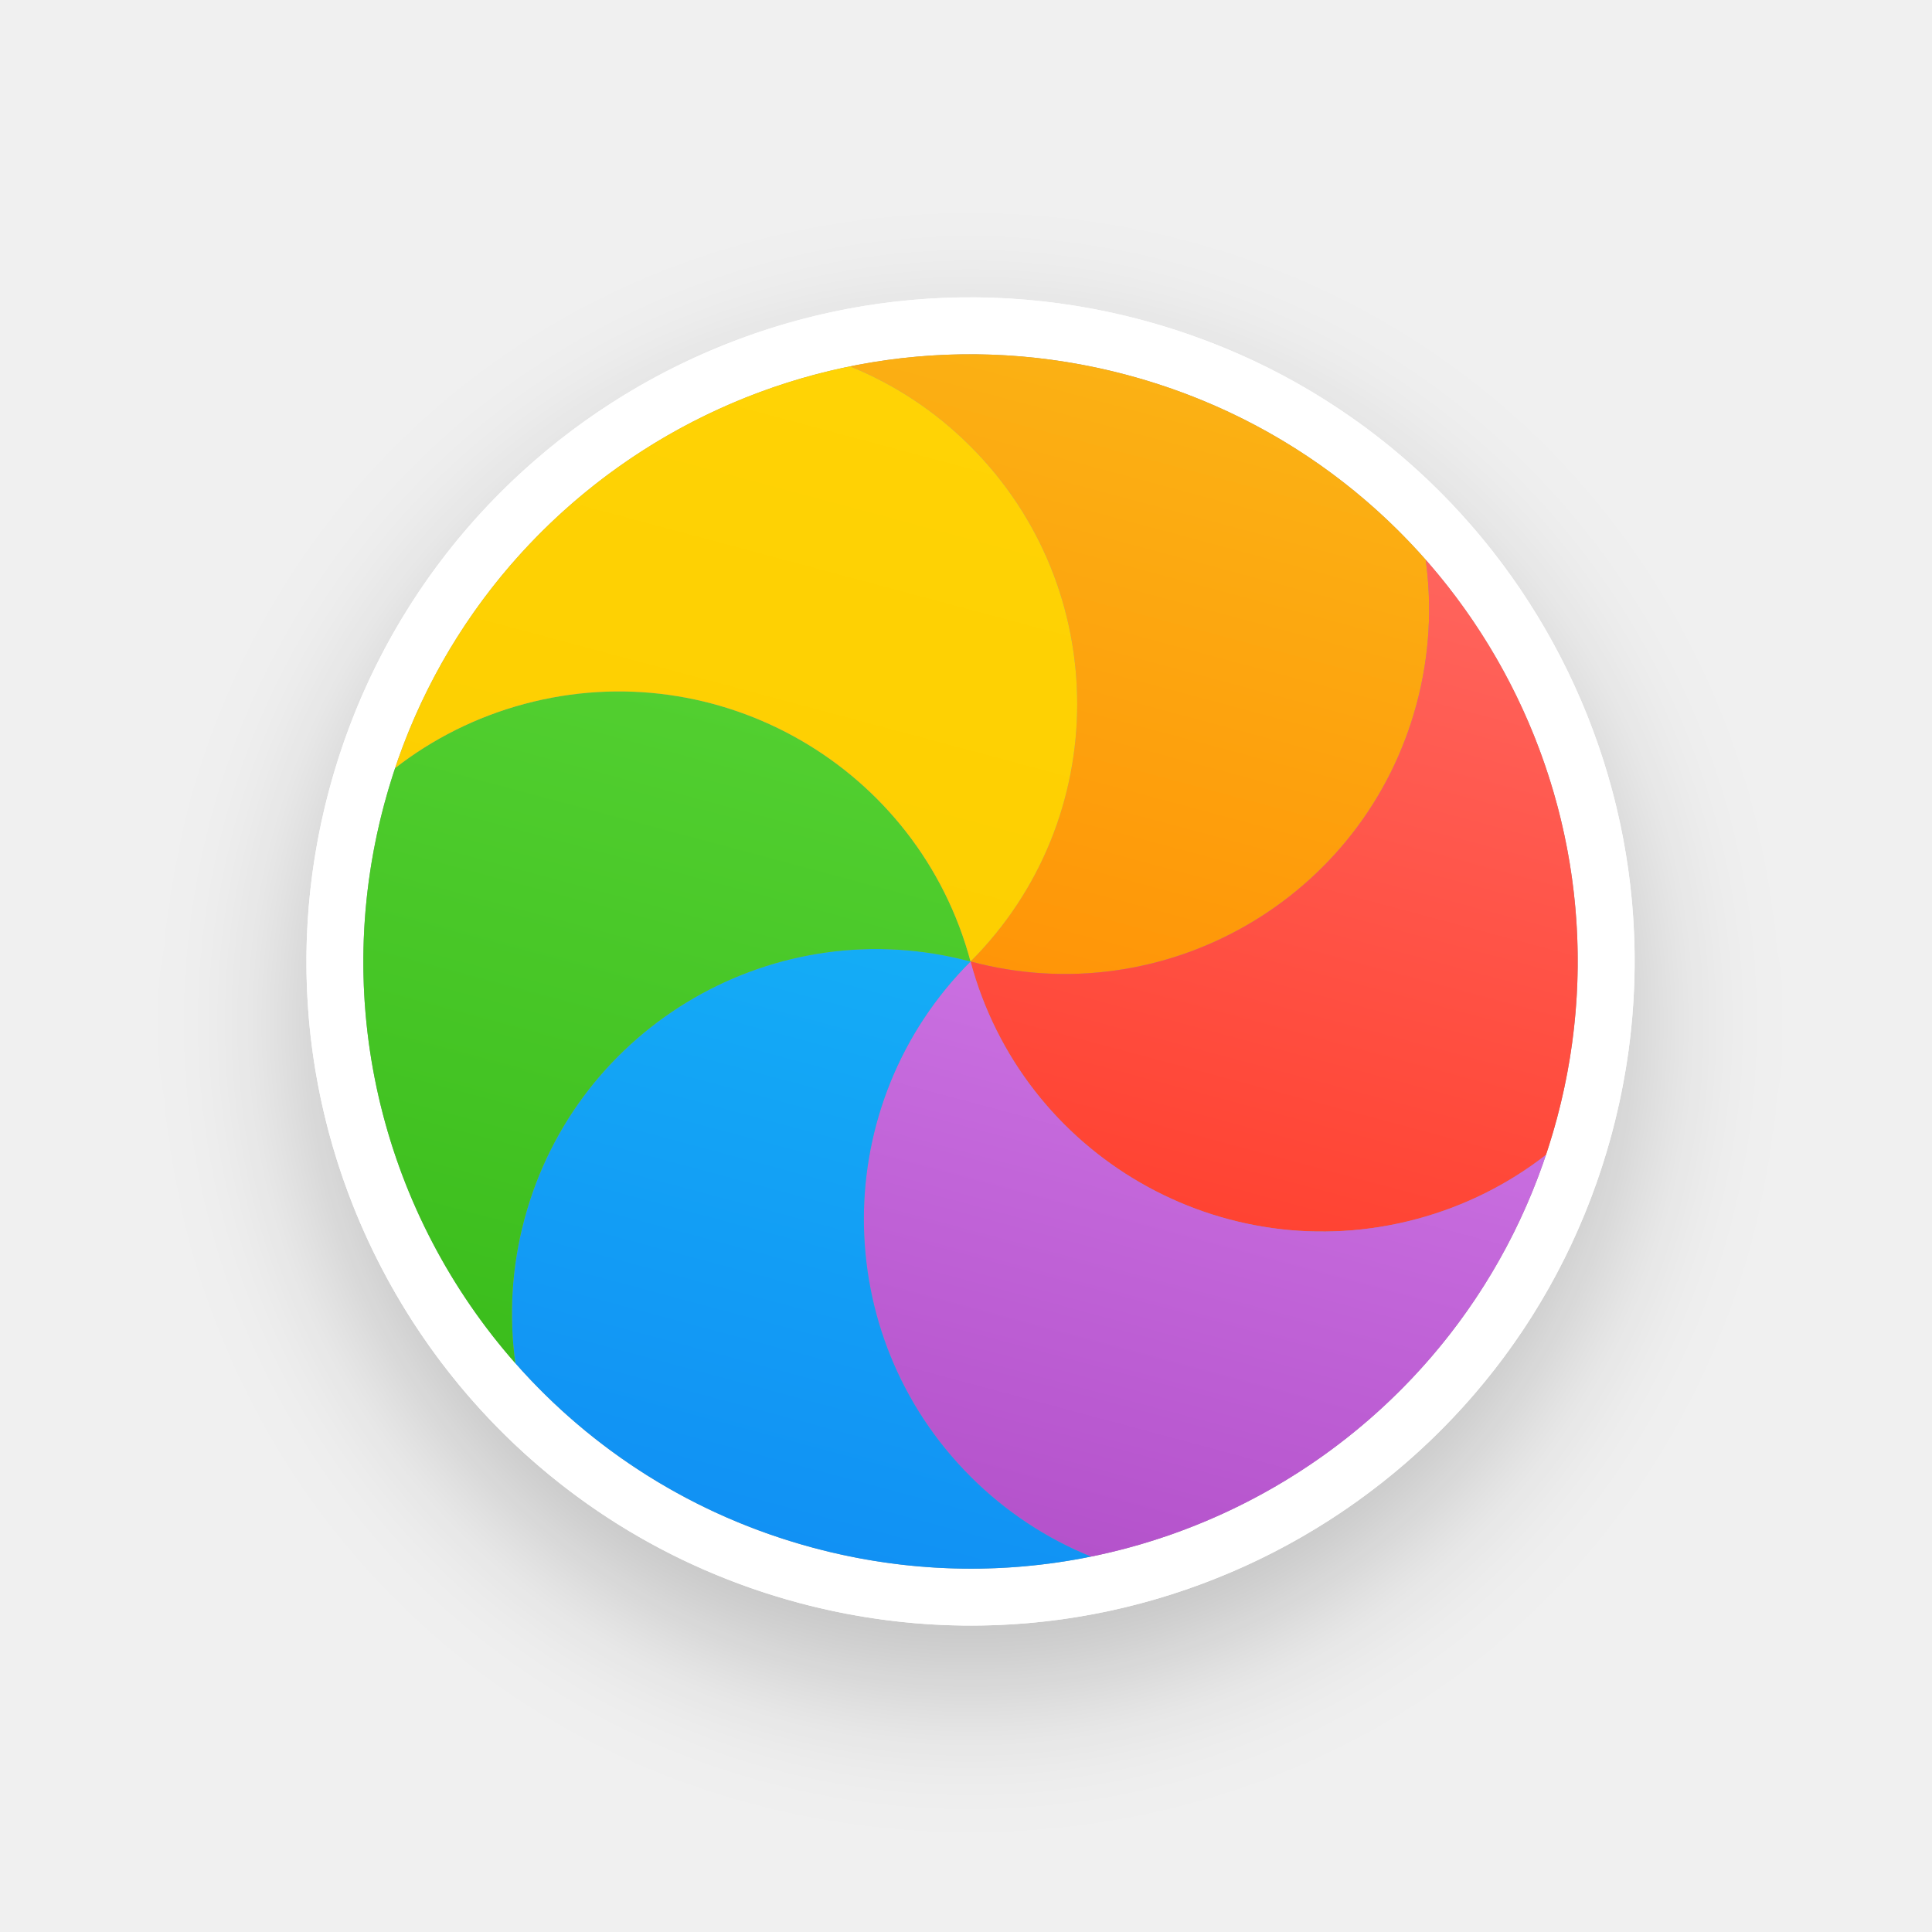
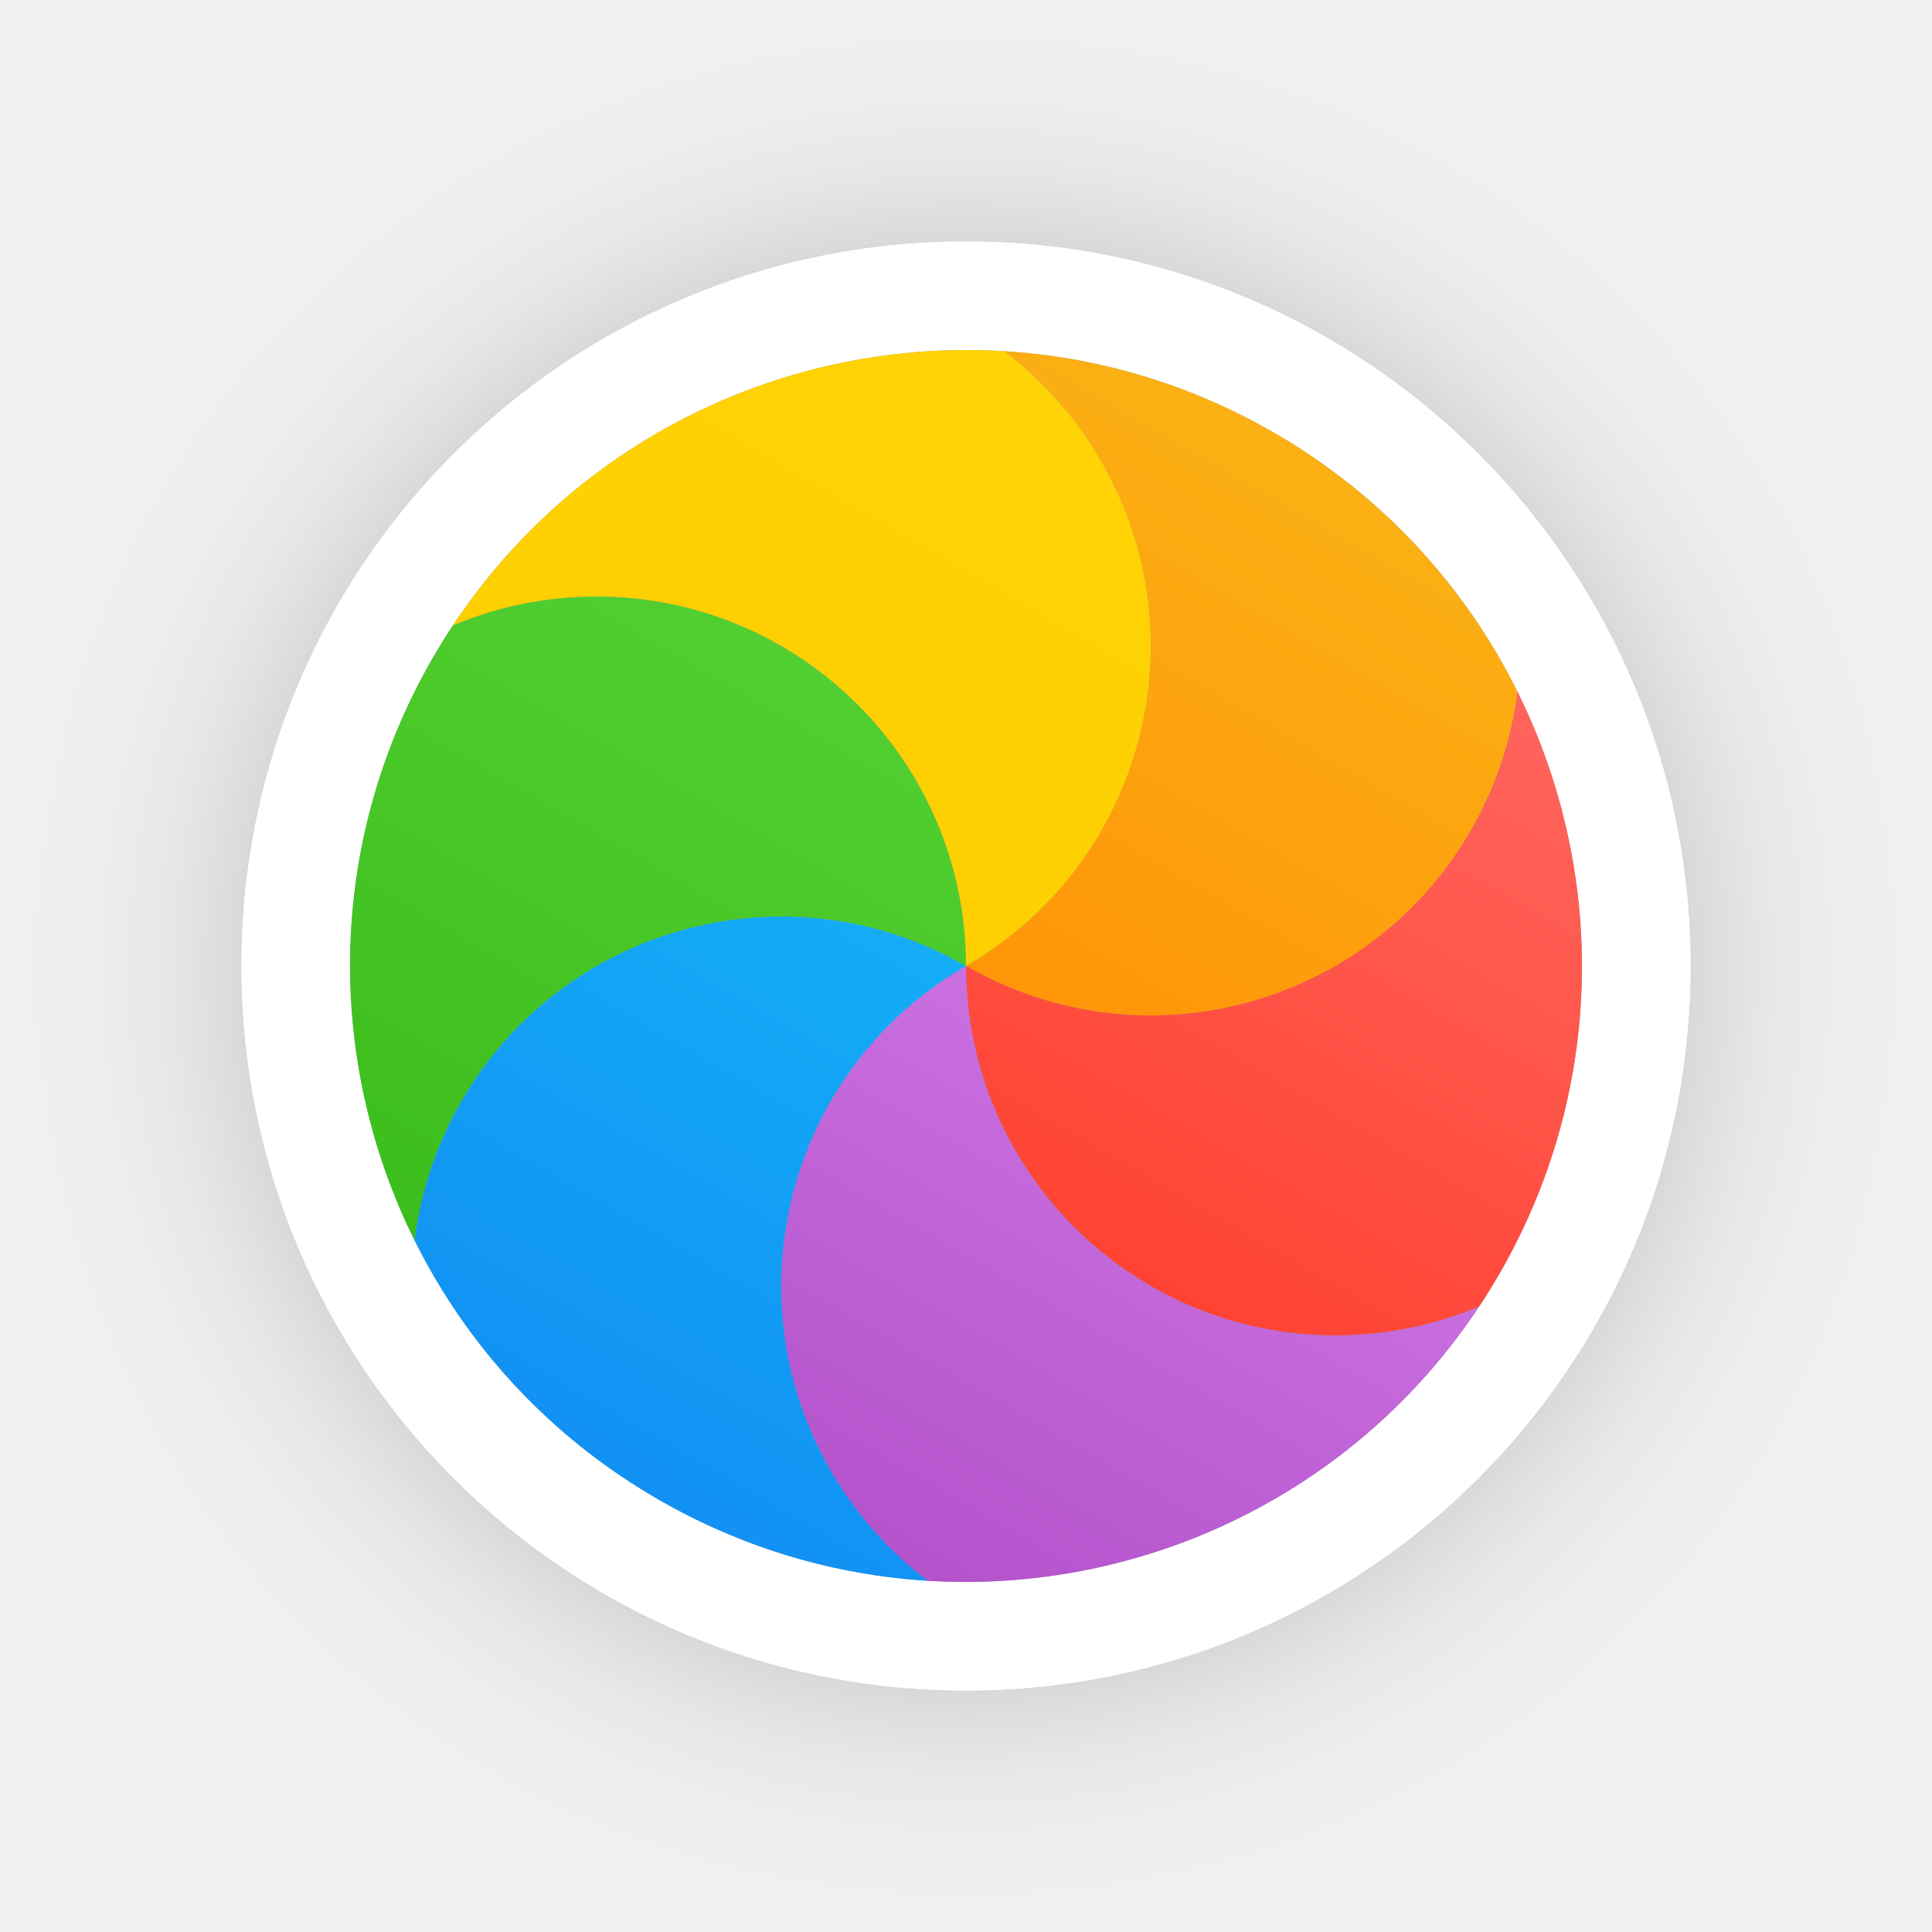
- <svg xmlns="http://www.w3.org/2000/svg" height="32" viewBox="0 0 32 32" width="32">
-   <filter id="a" color-interpolation-filters="sRGB" height="1.257" width="1.257" x="-.128" y="-.128">
-     <feGaussianBlur stdDeviation="1.177" />
+ <svg xmlns="http://www.w3.org/2000/svg" height="24" viewBox="0 0 24 24" width="24" version="1.1" id="svg2221">
+   <defs id="defs2225">
+     <filter style="color-interpolation-filters:sRGB" id="filter2849" x="-0.168" width="1.336" y="-0.168" height="1.336">
+       <feGaussianBlur stdDeviation="1.54" id="feGaussianBlur2851" />
+     </filter>
+   </defs>
+   <linearGradient id="a" gradientTransform="matrix(1.028313,0,0,0.9836115,-1.5249,0.32507)" gradientUnits="userSpaceOnUse" x1="17.871" x2="17.871" y1="7.669" y2="17.893">
+     <stop offset="0" stop-color="#fbb114" id="stop2152" />
+     <stop offset="1" stop-color="#ff9508" id="stop2154" />
+   </linearGradient>
+   <linearGradient id="b" gradientTransform="matrix(0.944652,0,0,1.070723,-1.5249,0.32507)" gradientUnits="userSpaceOnUse" x1="23.954" x2="23.954" y1="8.61" y2="19.256">
+     <stop offset="0" stop-color="#ff645d" id="stop2157" />
+     <stop offset="1" stop-color="#ff4332" id="stop2159" />
+   </linearGradient>
+   <linearGradient id="c" gradientTransform="matrix(1.103708,0,0,0.9164209,-1.5249,0.32507)" gradientUnits="userSpaceOnUse" x1="20.127" x2="20.127" y1="19.205" y2="29.033">
+     <stop offset="0" stop-color="#ca70e1" id="stop2162" />
+     <stop offset="1" stop-color="#b452cb" id="stop2164" />
+   </linearGradient>
+   <linearGradient id="d" gradientTransform="matrix(1.028313,0,0,0.9836116,-1.5249,0.32507)" gradientUnits="userSpaceOnUse" x1="16.36" x2="16.36" y1="17.893" y2="28.118">
+     <stop offset="0" stop-color="#14adf6" id="stop2167" />
+     <stop offset="1" stop-color="#1191f4" id="stop2169" />
+   </linearGradient>
+   <linearGradient id="e" gradientTransform="matrix(0.944652,0,0,1.070723,-1.5249,0.32507)" gradientUnits="userSpaceOnUse" x1="13.308" x2="13.308" y1="13.619" y2="24.265">
+     <stop offset="0" stop-color="#52cf30" id="stop2172" />
+     <stop offset="1" stop-color="#3bbd1c" id="stop2174" />
+   </linearGradient>
+   <linearGradient id="f" gradientTransform="matrix(1.103708,0,0,0.9164209,-1.5249,0.32507)" gradientUnits="userSpaceOnUse" x1="11.766" x2="11.766" y1="9.377" y2="19.205">
+     <stop offset="0" stop-color="#ffd305" id="stop2177" />
+     <stop offset="1" stop-color="#fdcf01" id="stop2179" />
+   </linearGradient>
+   <filter id="g" height="1.257" width="1.257" x="-0.128" y="-0.128" style="color-interpolation-filters:sRGB">
+     <feGaussianBlur stdDeviation="1.177" id="feGaussianBlur2182" />
  </filter>
-   <linearGradient id="b" gradientTransform="matrix(1.028313 0 0 .9836115 343.323 796.7172)" gradientUnits="userSpaceOnUse" x1="17.871" x2="17.871" y1="7.669" y2="17.893">
-     <stop offset="0" stop-color="#fbb114" />
-     <stop offset="1" stop-color="#ff9508" />
-   </linearGradient>
-   <linearGradient id="c" gradientTransform="matrix(.944652 0 0 1.070723 343.323 796.7172)" gradientUnits="userSpaceOnUse" x1="23.954" x2="23.954" y1="8.61" y2="19.256">
-     <stop offset="0" stop-color="#ff645d" />
-     <stop offset="1" stop-color="#ff4332" />
-   </linearGradient>
-   <linearGradient id="d" gradientTransform="matrix(1.103708 0 0 .9164209 343.323 796.7172)" gradientUnits="userSpaceOnUse" x1="20.127" x2="20.127" y1="19.205" y2="29.033">
-     <stop offset="0" stop-color="#ca70e1" />
-     <stop offset="1" stop-color="#b452cb" />
-   </linearGradient>
-   <linearGradient id="e" gradientTransform="matrix(1.028313 0 0 .9836116 343.323 796.7172)" gradientUnits="userSpaceOnUse" x1="16.36" x2="16.36" y1="17.893" y2="28.118">
-     <stop offset="0" stop-color="#14adf6" />
-     <stop offset="1" stop-color="#1191f4" />
-   </linearGradient>
-   <linearGradient id="f" gradientTransform="matrix(.944652 0 0 1.070723 343.323 796.7172)" gradientUnits="userSpaceOnUse" x1="13.308" x2="13.308" y1="13.619" y2="24.265">
-     <stop offset="0" stop-color="#52cf30" />
-     <stop offset="1" stop-color="#3bbd1c" />
-   </linearGradient>
-   <linearGradient id="g" gradientTransform="matrix(1.103708 0 0 .9164209 343.323 796.7172)" gradientUnits="userSpaceOnUse" x1="11.766" x2="11.766" y1="9.377" y2="19.205">
-     <stop offset="0" stop-color="#ffd305" />
-     <stop offset="1" stop-color="#fdcf01" />
-   </linearGradient>
-   <g transform="translate(0 -1020.362)">
-     <path d="m16.075 1026.3c-6.075 0-11 4.925-11 11s4.925 11 11 11 11-4.925 11-11-4.925-11-11-11z" filter="url(#a)" opacity=".2" />
-     <g fill-rule="evenodd" transform="matrix(.9656862 .2587548 -.2587548 .9656862 -121.7548 156.5219)">
-       <g fill="#fff">
-         <circle cx="360.923" cy="814.317" r="11" />
-         <path d="m367.005 805.15c.333.789.518 1.656.518 2.567 0 3.645-2.955 6.6-6.6 6.6 1.823-3.157.741-7.193-2.416-9.016-.789-.456-1.633-.73-2.484-.835 1.475-.735 3.139-1.149 4.9-1.149 2.249 0 4.34.675 6.082 1.833z" />
-         <path d="m371.902 815.002c-.516.683-1.175 1.276-1.963 1.731-3.157 1.823-7.193.741-9.016-2.416 3.645 0 6.6-2.955 6.6-6.6 0-.91-.184-1.778-.518-2.567 2.964 1.971 4.918 5.341 4.918 9.167 0 .23-.007.459-.021.685z" />
-         <path d="m365.823 824.168c-.851-.106-1.695-.38-2.484-.835-3.157-1.823-4.238-5.859-2.416-9.016 1.823 3.157 5.859 4.238 9.016 2.416.788-.455 1.447-1.048 1.963-1.731-.247 4.022-2.656 7.46-6.079 9.166z" />
-         <path d="m354.841 823.484c-.333-.789-.518-1.656-.518-2.567 0-3.645 2.955-6.6 6.6-6.6-1.823 3.157-.741 7.193 2.416 9.016.789.456 1.633.73 2.484.835-1.475.735-3.139 1.149-4.9 1.149-2.249 0-4.34-.675-6.082-1.833z" />
-         <path d="m349.944 813.632c.516-.683 1.175-1.276 1.963-1.731 3.157-1.823 7.193-.741 9.016 2.416-3.645 0-6.6 2.955-6.6 6.6 0 .91.184 1.778.518 2.567-2.964-1.971-4.918-5.341-4.918-9.167 0-.23.007-.459.021-.685z" />
-         <path d="m356.023 804.466c.851.106 1.695.38 2.484.835 3.157 1.823 4.238 5.859 2.416 9.016-1.823-3.157-5.859-4.238-9.016-2.416-.788.455-1.447 1.048-1.963 1.731.247-4.022 2.656-7.46 6.079-9.166z" />
-       </g>
-       <circle cx="360.923" cy="814.317" fill="#959595" r="10.057" />
-       <path d="m366.484 805.936c.305.721.473 1.514.473 2.347 0 3.333-2.702 6.034-6.034 6.034 1.666-2.886.677-6.577-2.209-8.243-.722-.417-1.493-.667-2.271-.764 1.349-.672 2.87-1.05 4.48-1.05 2.056 0 3.968.617 5.561 1.676z" fill="url(#b)" />
-       <path d="m370.961 814.944c-.472.624-1.074 1.166-1.795 1.582-2.886 1.666-6.577.677-8.243-2.209 3.333 0 6.034-2.702 6.034-6.034 0-.832-.169-1.625-.473-2.347 2.71 1.802 4.496 4.883 4.496 8.381 0 .21-.007.419-.019.626z" fill="url(#c)" />
-       <path d="m365.403 823.324c-.778-.097-1.55-.347-2.271-.764-2.886-1.666-3.875-5.357-2.209-8.243 1.666 2.886 5.357 3.875 8.243 2.209.72-.416 1.323-.958 1.795-1.582-.226 3.678-2.428 6.821-5.558 8.38z" fill="url(#d)" />
-       <path d="m355.362 822.698c-.305-.721-.473-1.514-.473-2.347 0-3.333 2.702-6.034 6.034-6.034-1.666 2.886-.677 6.577 2.209 8.243.722.417 1.493.667 2.271.764-1.349.672-2.87 1.05-4.48 1.05-2.056 0-3.968-.617-5.561-1.676z" fill="url(#e)" />
-       <path d="m350.885 813.691c.472-.624 1.074-1.166 1.795-1.582 2.886-1.666 6.577-.677 8.243 2.209-3.333 0-6.034 2.702-6.034 6.034 0 .832.169 1.625.473 2.347-2.71-1.802-4.496-4.883-4.496-8.381 0-.21.007-.419.019-.626z" fill="url(#f)" />
-       <path d="m356.443 805.31c.778.097 1.55.347 2.271.764 2.886 1.666 3.875 5.357 2.209 8.243-1.666-2.886-5.357-3.875-8.243-2.209-.72.416-1.323.958-1.795 1.582.226-3.678 2.428-6.821 5.558-8.38z" fill="url(#g)" />
+   <g transform="matrix(0.8181815,0,0,0.8181815,-283.3005,-654.2592)" style="opacity:0.2;fill:#000000;fill-opacity:1;fill-rule:evenodd;filter:url(#filter2849)" id="g2839">
+     <circle id="circle2825" r="11" cy="814.317" cx="360.923" style="fill:#000000;fill-opacity:1" />
+     <path id="path2827" d="m 367.005,805.15 c 0.333,0.789 0.518,1.656 0.518,2.567 0,3.645 -2.955,6.6 -6.6,6.6 1.823,-3.157 0.741,-7.193 -2.416,-9.016 -0.789,-0.456 -1.633,-0.73 -2.484,-0.835 1.475,-0.735 3.139,-1.149 4.9,-1.149 2.249,0 4.34,0.675 6.082,1.833 z" style="fill:#000000;fill-opacity:1" />
+     <path id="path2829" d="m 371.902,815.002 c -0.516,0.683 -1.175,1.276 -1.963,1.731 -3.157,1.823 -7.193,0.741 -9.016,-2.416 3.645,0 6.6,-2.955 6.6,-6.6 0,-0.91 -0.184,-1.778 -0.518,-2.567 2.964,1.971 4.918,5.341 4.918,9.167 0,0.23 -0.007,0.459 -0.021,0.685 z" style="fill:#000000;fill-opacity:1" />
+     <path id="path2831" d="m 365.823,824.168 c -0.851,-0.106 -1.695,-0.38 -2.484,-0.835 -3.157,-1.823 -4.238,-5.859 -2.416,-9.016 1.823,3.157 5.859,4.238 9.016,2.416 0.788,-0.455 1.447,-1.048 1.963,-1.731 -0.247,4.022 -2.656,7.46 -6.079,9.166 z" style="fill:#000000;fill-opacity:1" />
+     <path id="path2833" d="m 354.841,823.484 c -0.333,-0.789 -0.518,-1.656 -0.518,-2.567 0,-3.645 2.955,-6.6 6.6,-6.6 -1.823,3.157 -0.741,7.193 2.416,9.016 0.789,0.456 1.633,0.73 2.484,0.835 -1.475,0.735 -3.139,1.149 -4.9,1.149 -2.249,0 -4.34,-0.675 -6.082,-1.833 z" style="fill:#000000;fill-opacity:1" />
+     <path id="path2835" d="m 349.944,813.632 c 0.516,-0.683 1.175,-1.276 1.963,-1.731 3.157,-1.823 7.193,-0.741 9.016,2.416 -3.645,0 -6.6,2.955 -6.6,6.6 0,0.91 0.184,1.778 0.518,2.567 -2.964,-1.971 -4.918,-5.341 -4.918,-9.167 0,-0.23 0.007,-0.459 0.021,-0.685 z" style="fill:#000000;fill-opacity:1" />
+     <path id="path2837" d="m 356.023,804.466 c 0.851,0.106 1.695,0.38 2.484,0.835 3.157,1.823 4.238,5.859 2.416,9.016 -1.823,-3.157 -5.859,-4.238 -9.016,-2.416 -0.788,0.455 -1.447,1.048 -1.963,1.731 0.247,-4.022 2.656,-7.46 6.079,-9.166 z" style="fill:#000000;fill-opacity:1" />
+   </g>
+   <g id="g2201" style="fill:#ffffff;fill-rule:evenodd" transform="matrix(0.8181815,0,0,0.8181815,-283.3005,-654.2592)">
+     <circle cx="360.923" cy="814.317" r="11" id="circle2187" />
+     <path d="m 367.005,805.15 c 0.333,0.789 0.518,1.656 0.518,2.567 0,3.645 -2.955,6.6 -6.6,6.6 1.823,-3.157 0.741,-7.193 -2.416,-9.016 -0.789,-0.456 -1.633,-0.73 -2.484,-0.835 1.475,-0.735 3.139,-1.149 4.9,-1.149 2.249,0 4.34,0.675 6.082,1.833 z" id="path2189" />
+     <path d="m 371.902,815.002 c -0.516,0.683 -1.175,1.276 -1.963,1.731 -3.157,1.823 -7.193,0.741 -9.016,-2.416 3.645,0 6.6,-2.955 6.6,-6.6 0,-0.91 -0.184,-1.778 -0.518,-2.567 2.964,1.971 4.918,5.341 4.918,9.167 0,0.23 -0.007,0.459 -0.021,0.685 z" id="path2191" />
+     <path d="m 365.823,824.168 c -0.851,-0.106 -1.695,-0.38 -2.484,-0.835 -3.157,-1.823 -4.238,-5.859 -2.416,-9.016 1.823,3.157 5.859,4.238 9.016,2.416 0.788,-0.455 1.447,-1.048 1.963,-1.731 -0.247,4.022 -2.656,7.46 -6.079,9.166 z" id="path2193" />
+     <path d="m 354.841,823.484 c -0.333,-0.789 -0.518,-1.656 -0.518,-2.567 0,-3.645 2.955,-6.6 6.6,-6.6 -1.823,3.157 -0.741,7.193 2.416,9.016 0.789,0.456 1.633,0.73 2.484,0.835 -1.475,0.735 -3.139,1.149 -4.9,1.149 -2.249,0 -4.34,-0.675 -6.082,-1.833 z" id="path2195" />
+     <path d="m 349.944,813.632 c 0.516,-0.683 1.175,-1.276 1.963,-1.731 3.157,-1.823 7.193,-0.741 9.016,2.416 -3.645,0 -6.6,2.955 -6.6,6.6 0,0.91 0.184,1.778 0.518,2.567 -2.964,-1.971 -4.918,-5.341 -4.918,-9.167 0,-0.23 0.007,-0.459 0.021,-0.685 z" id="path2197" />
+     <path d="m 356.023,804.466 c 0.851,0.106 1.695,0.38 2.484,0.835 3.157,1.823 4.238,5.859 2.416,9.016 -1.823,-3.157 -5.859,-4.238 -9.016,-2.416 -0.788,0.455 -1.447,1.048 -1.963,1.731 0.247,-4.022 2.656,-7.46 6.079,-9.166 z" id="path2199" />
+   </g>
+   <g id="g2823" transform="matrix(1.558846,0.9,-0.9,1.558846,3.917459,-25.36525)">
+     <circle style="fill:#959595;fill-rule:evenodd;stroke-width:0.423" id="circle2203" r="4.25" cy="15.732" cx="14.268" />
+     <g transform="matrix(0.4225851,0,0,0.4225851,7.474854,8.157344)" id="g2813">
+       <path d="m 21.636,9.544 c 0.305,0.721 0.473,1.514 0.473,2.347 0,3.333 -2.702,6.034 -6.034,6.034 1.666,-2.886 0.677,-6.577 -2.209,-8.243 -0.722,-0.417 -1.493,-0.667 -2.271,-0.764 1.349,-0.672 2.87,-1.05 4.48,-1.05 2.056,0 3.968,0.617 5.561,1.676 z" id="path2205" style="fill:url(#a);fill-rule:evenodd" />
+       <path d="m 26.113,18.551 c -0.472,0.624 -1.074,1.166 -1.795,1.582 -2.886,1.666 -6.577,0.677 -8.243,-2.209 3.333,0 6.034,-2.702 6.034,-6.034 0,-0.832 -0.169,-1.625 -0.473,-2.347 2.71,1.802 4.496,4.883 4.496,8.381 0,0.21 -0.007,0.419 -0.019,0.626 z" id="path2207" style="fill:url(#b);fill-rule:evenodd" />
+       <path d="m 20.555,26.932 c -0.778,-0.097 -1.55,-0.347 -2.271,-0.764 -2.886,-1.666 -3.875,-5.357 -2.209,-8.243 1.666,2.886 5.357,3.875 8.243,2.209 0.72,-0.416 1.323,-0.958 1.795,-1.582 -0.226,3.678 -2.428,6.821 -5.558,8.38 z" id="path2209" style="fill:url(#c);fill-rule:evenodd" />
+       <path d="m 10.514,26.306 c -0.305,-0.721 -0.473,-1.514 -0.473,-2.347 0,-3.333 2.702,-6.034 6.034,-6.034 -1.666,2.886 -0.677,6.577 2.209,8.243 0.722,0.417 1.493,0.667 2.271,0.764 -1.349,0.672 -2.87,1.05 -4.48,1.05 -2.056,0 -3.968,-0.617 -5.561,-1.676 z" id="path2211" style="fill:url(#d);fill-rule:evenodd" />
+       <path d="m 6.037,17.299 c 0.472,-0.624 1.074,-1.166 1.795,-1.582 2.886,-1.666 6.577,-0.677 8.243,2.209 -3.333,0 -6.034,2.702 -6.034,6.034 0,0.832 0.169,1.625 0.473,2.347 -2.71,-1.802 -4.496,-4.883 -4.496,-8.381 0,-0.21 0.007,-0.419 0.019,-0.626 z" id="path2213" style="fill:url(#e);fill-rule:evenodd" />
+       <path d="m 11.595,8.918 c 0.778,0.097 1.55,0.347 2.271,0.764 2.886,1.666 3.875,5.357 2.209,8.243 -1.666,-2.886 -5.357,-3.875 -8.243,-2.209 -0.72,0.416 -1.323,0.958 -1.795,1.582 0.226,-3.678 2.428,-6.821 5.558,-8.38 z" id="path2215" style="fill:url(#f);fill-rule:evenodd" />
    </g>
  </g>
</svg>
